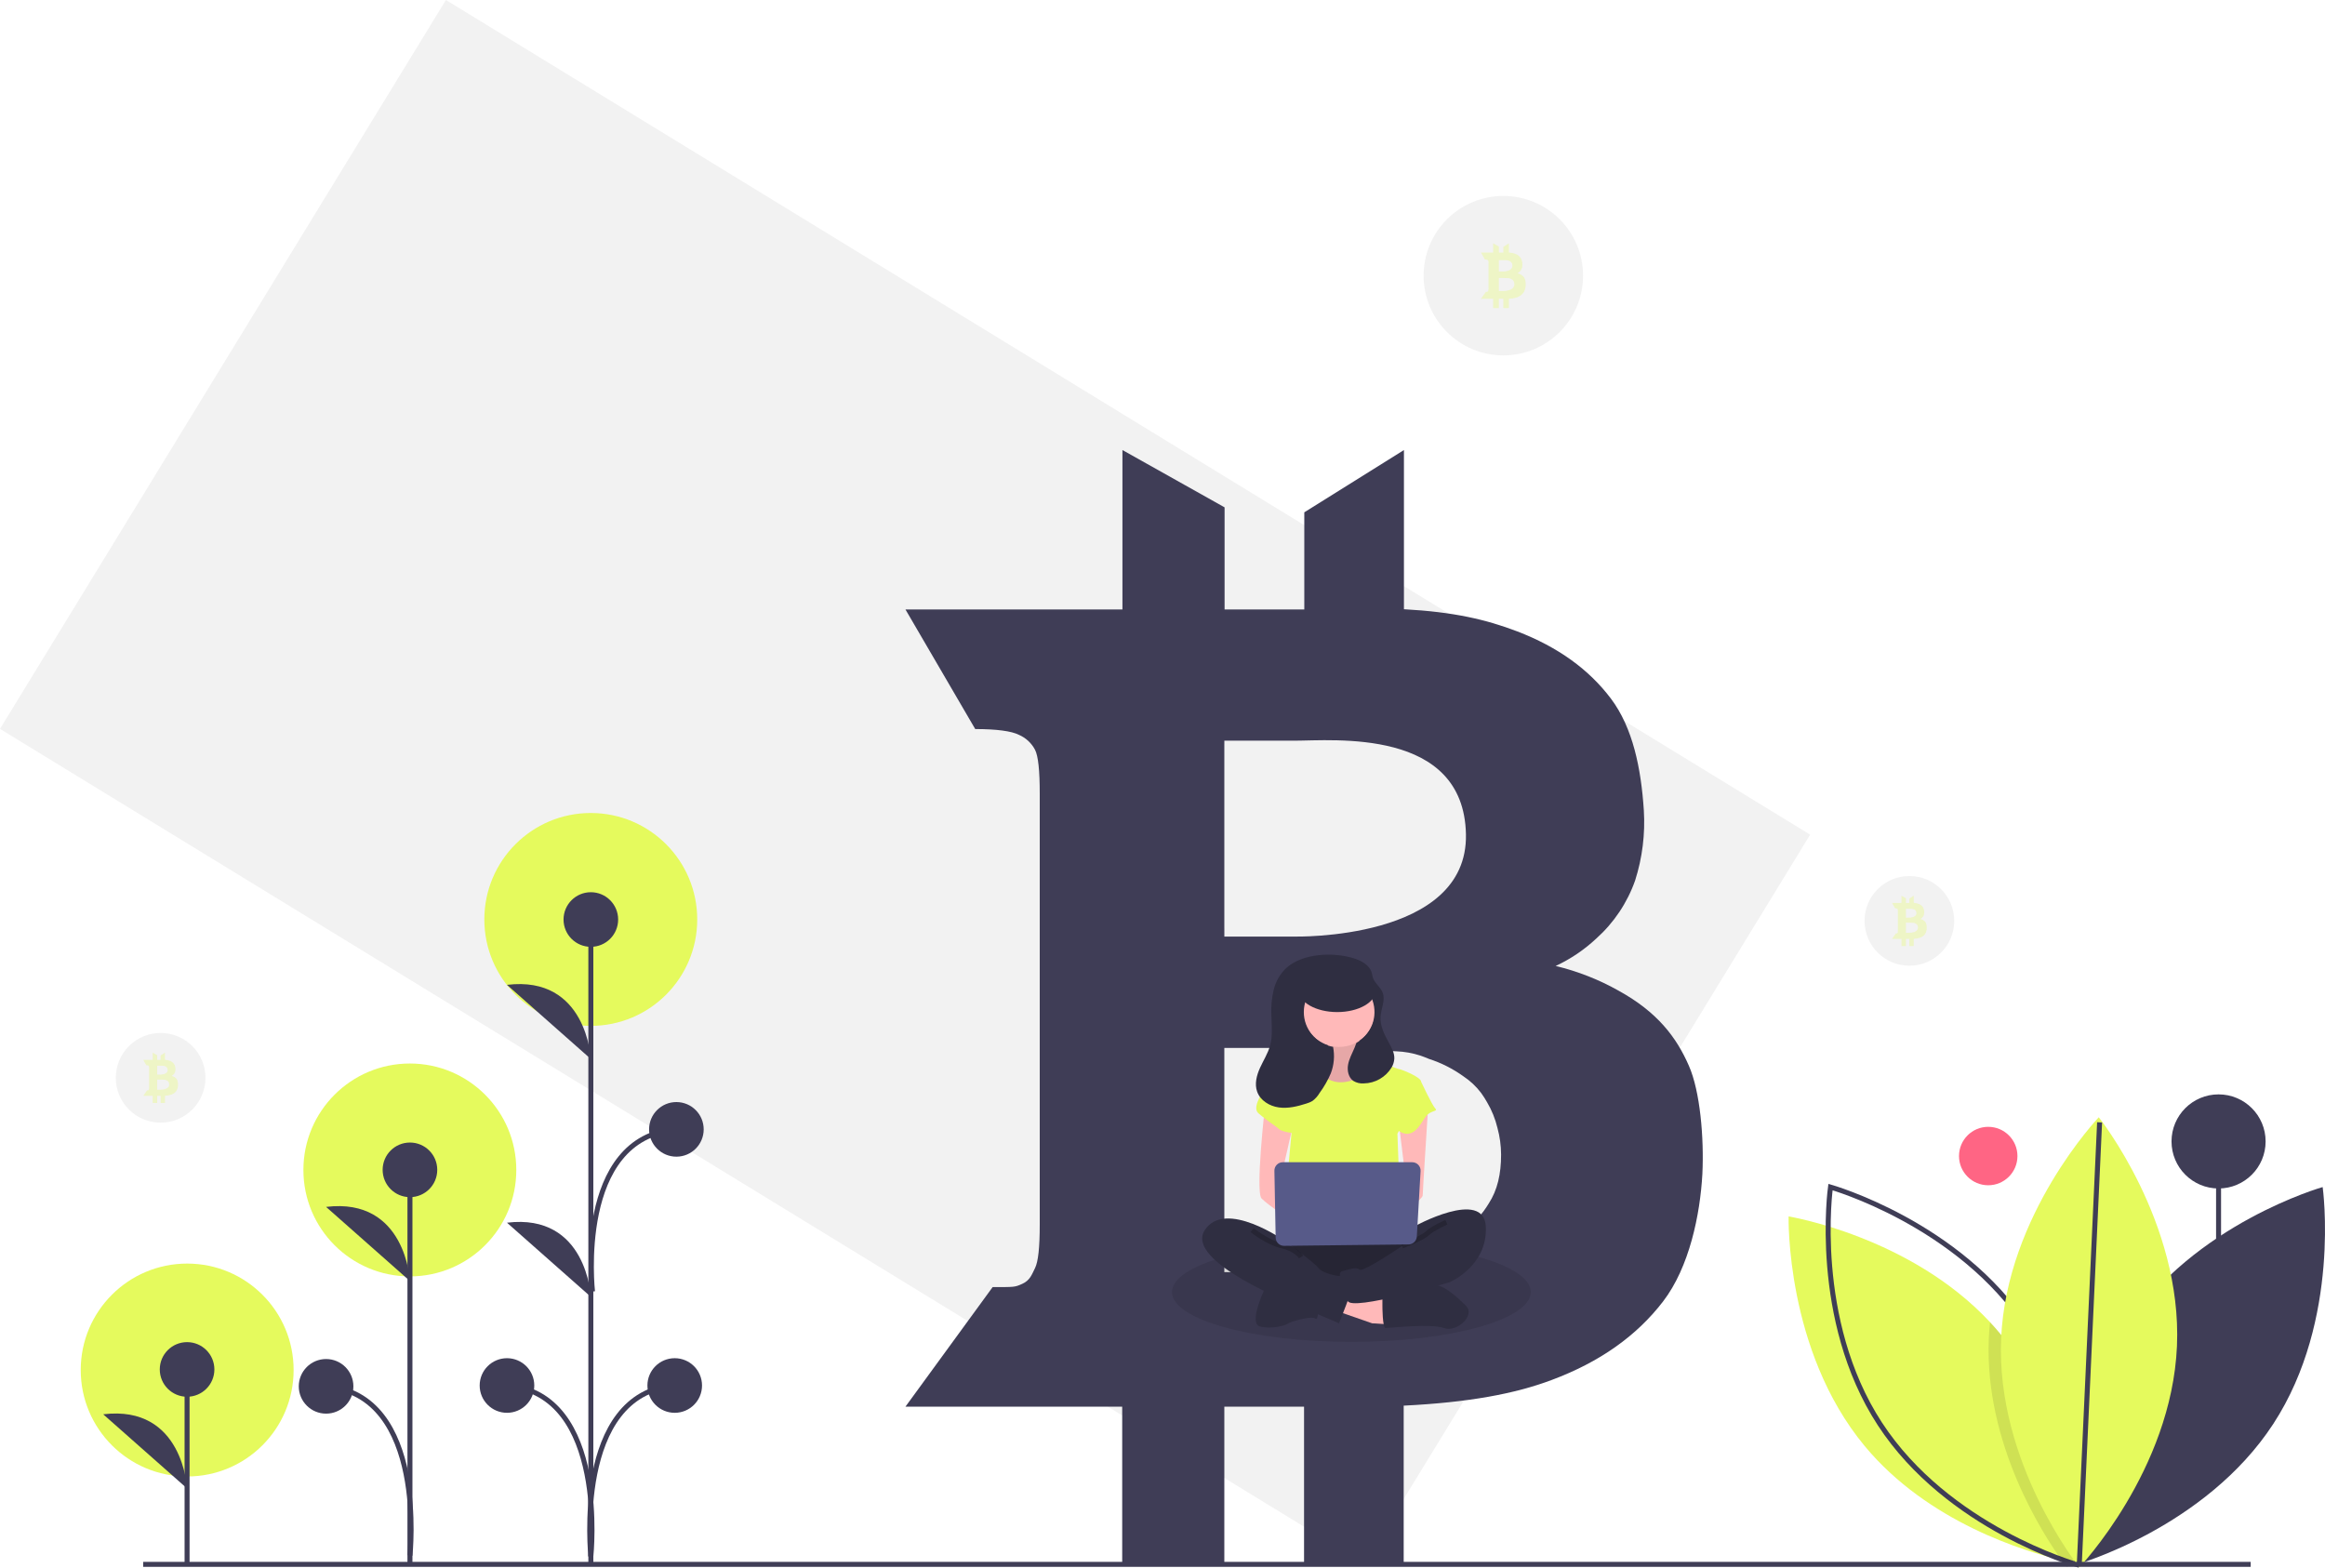
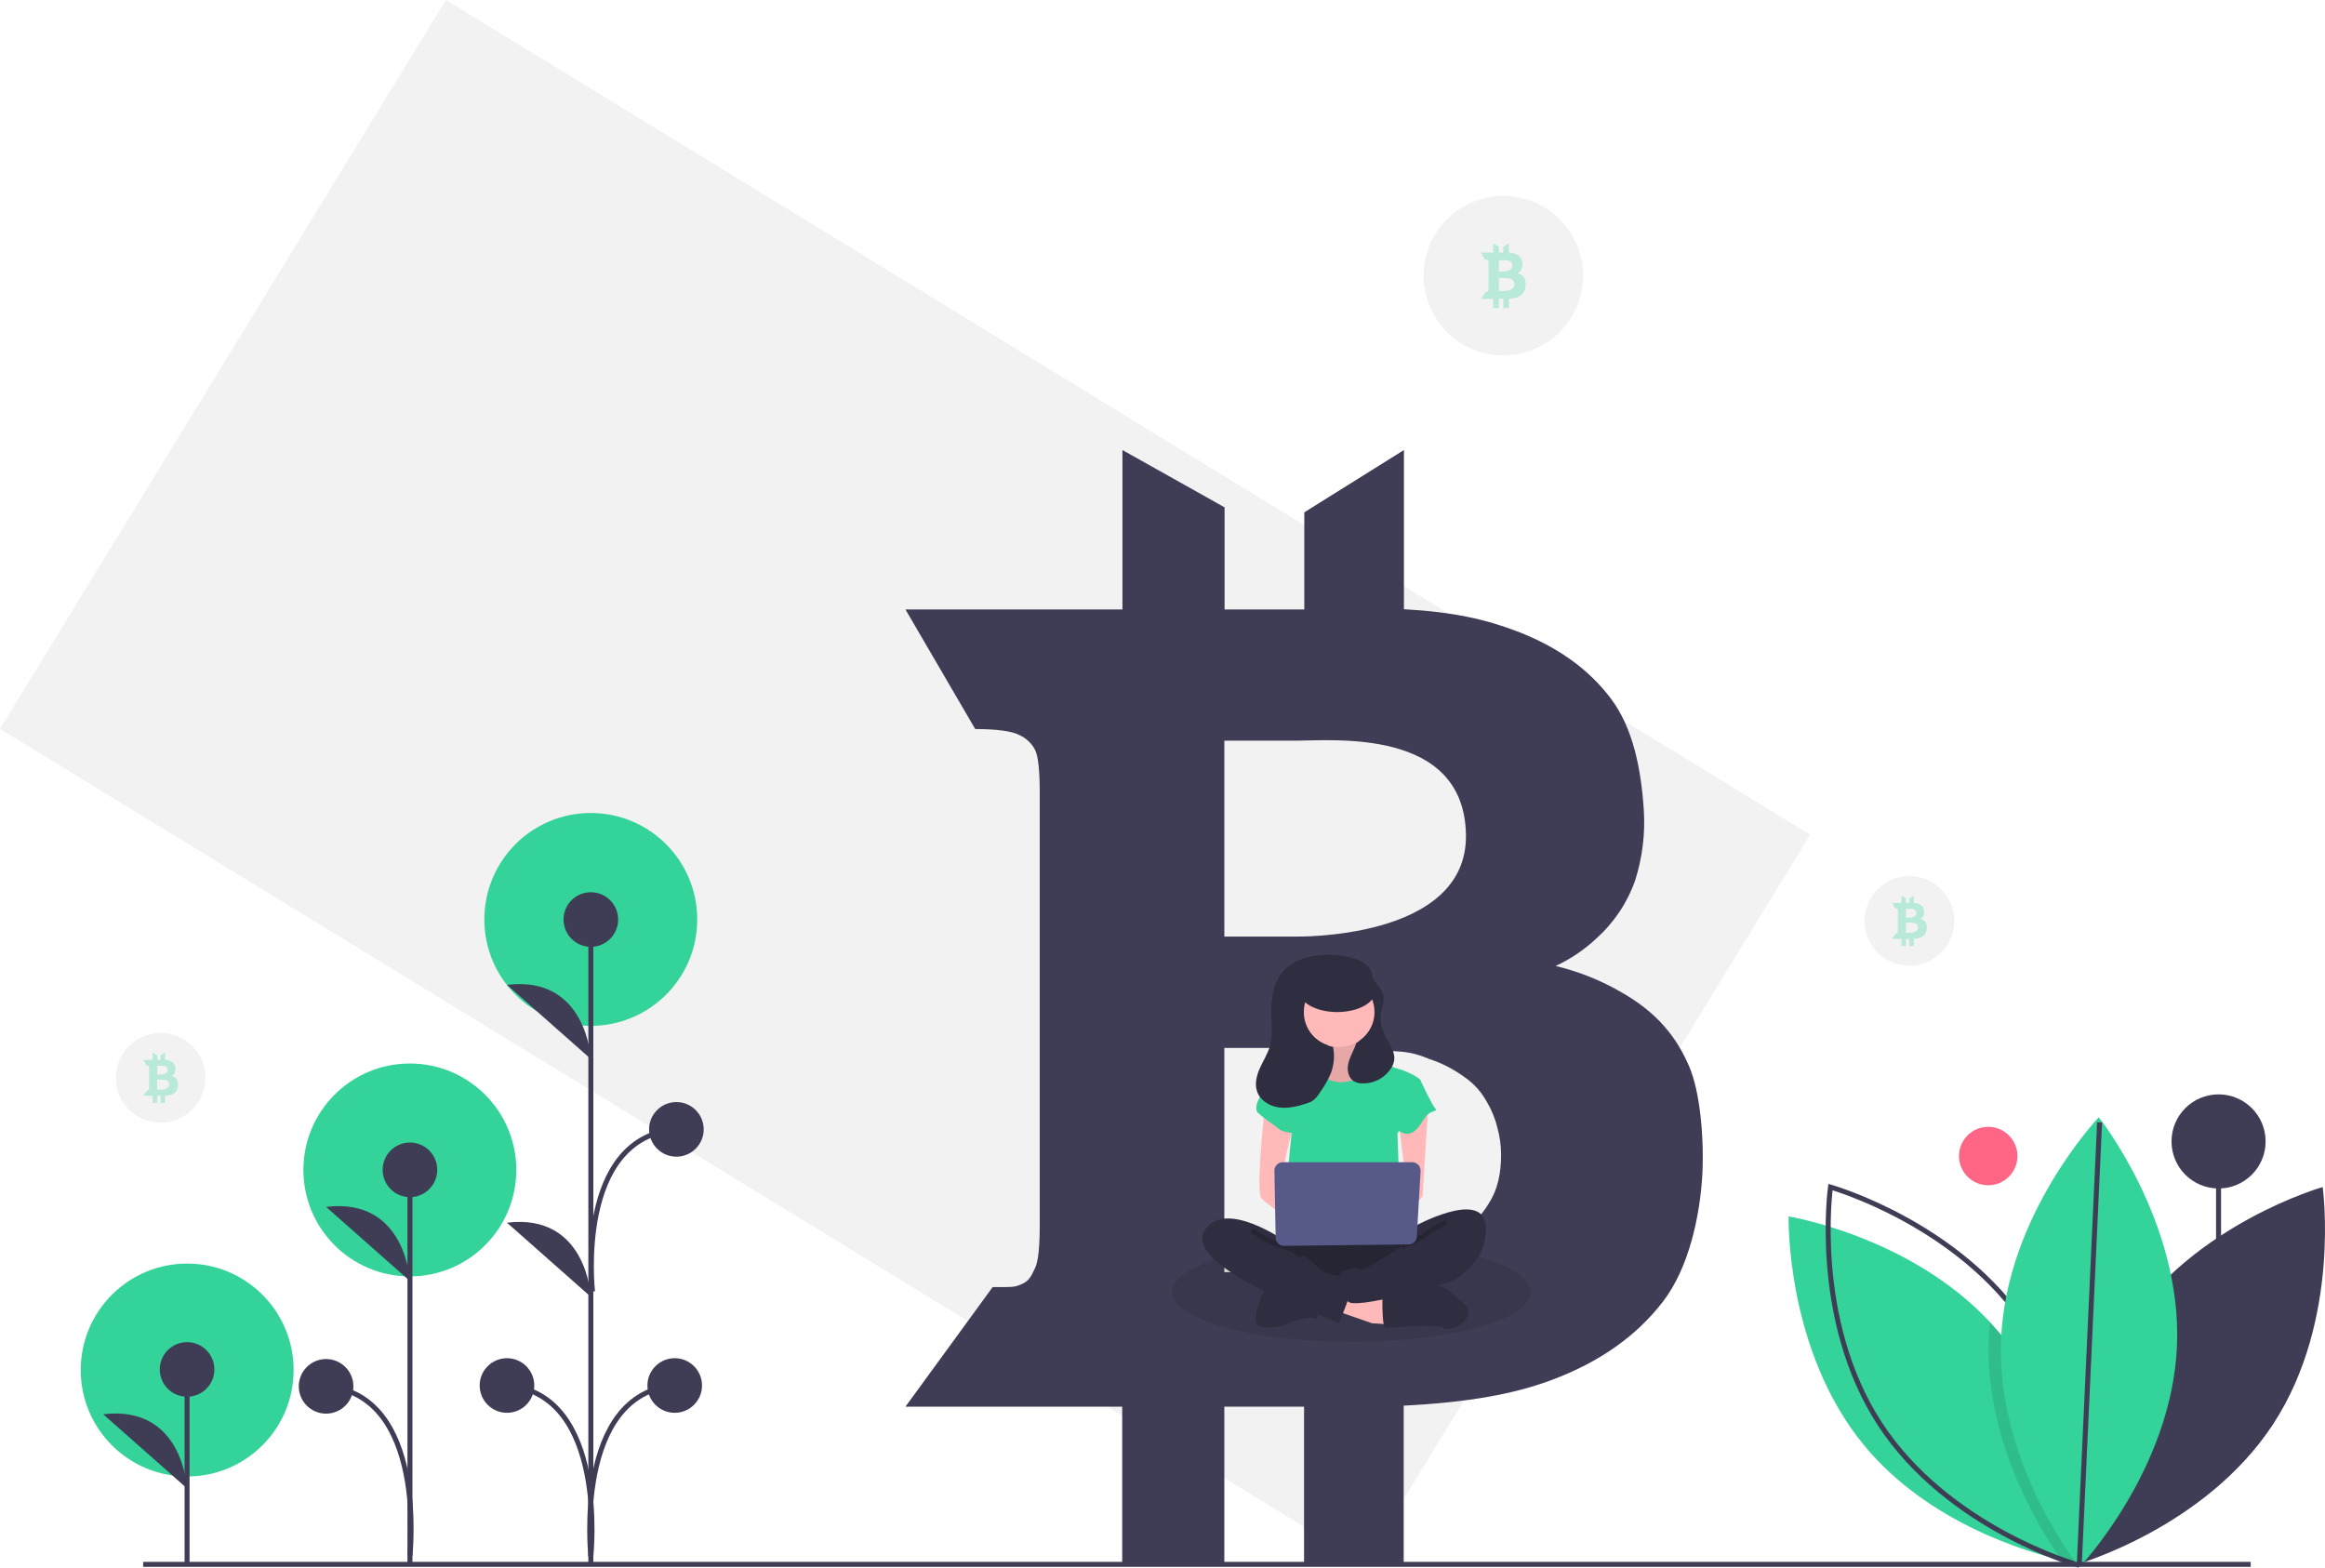
<svg xmlns="http://www.w3.org/2000/svg" width="933.321" height="629.287" viewBox="0 0 933.321 629.287" role="img" artist="Katerina Limpitsouni" source="https://undraw.co/">
  <circle cx="603.482" cy="110.659" r="32" fill="#f2f2f2" />
  <rect x="175.661" y="277.725" width="642" height="343" transform="translate(174.1087 -328.5784) rotate(31.45906)" fill="#f2f2f2" />
  <path d="M811.321,563.266c-5-11.5-12.7-21.6-28.1-30.1a98.147,98.147,0,0,0-25.4-10,62.219,62.219,0,0,0,16.3-11,56.368,56.368,0,0,0,15.6-23.3,77.109,77.109,0,0,0,3.5-28.2c-1.1-16.8-4.4-33.1-13.2-44.8s-21.2-20.7-37.6-27c-12.6-4.8-25.5-7.8-45.5-8.9v-63.9l-40,25v39h-32v-41l-41-23v64h-87.1l28,48c8.65.01,14.51.81,17.5,2.3a13.225,13.225,0,0,1,6.5,6c1.3,2.5,1.9,8.4,1.9,17.5v173.2c0,9-.6,14.8-1.9,17.4s-2,4.9-5.1,6.3-3.2,1.3-11.8,1.3h-.1l-35,48h87v64h41v-64h32v64h40v-64.4c26-1.3,44.5-4.7,59.4-10.3,19.3-7.2,34.1-17.7,44.7-31.5s14.9-34.9,15.8-51.2C817.421,592.166,815.821,573.466,811.321,563.266Zm-186.5-129.2h.01v-1.33h27.96c15.73,0,68.15-5.24,69.02,37.57.88,42.81-69.02,41.06-69.02,41.06h-27.96v-3.3h-.01Zm0,122h32c6.5,0,28.86.99,37,1.36a35.499,35.499,0,0,1,9.76,1.74c1.15.39,2.24.83,3.42,1.32a49.732,49.732,0,0,1,13.79,6.98,28.807,28.807,0,0,1,7.13,6.7,38.229,38.229,0,0,1,2.36,3.69,37.473,37.473,0,0,1,4.17,10.29,41.737,41.737,0,0,1,1.47,10.72c0,7.79-1.44,14.24-4.99,19.7-4.81,8.06-12.7,13.77-21.58,17.8-22.96,10.44-52.53,9.7-52.53,9.7h-32Z" transform="translate(-133.3394 -135.4067)" fill="#3f3d56" />
-   <path d="M745.481,247.412a3.437,3.437,0,0,0-1.575-1.747,5.393,5.393,0,0,0-1.424-.58,3.482,3.482,0,0,0,.914-.638,3.282,3.282,0,0,0,.875-1.352,4.623,4.623,0,0,0,.196-1.637,4.992,4.992,0,0,0-.74-2.6,4.633,4.633,0,0,0-2.108-1.567,7.682,7.682,0,0,0-2.551-.517v-3.708l-2.242,1.451V236.78h-1.794v-2.379l-2.298-1.335V236.78h-4.883l1.57,2.786a2.447,2.447,0,0,1,.981.133.752.752,0,0,1,.364.348,2.884,2.884,0,0,1,.107,1.016v10.052a2.888,2.888,0,0,1-.107,1.01c-.073.151-.112.284-.286.366s-.179.075-.661.075h-.006l-1.962,2.786h4.877v3.714h2.298v-3.714h1.794v3.714H739.062v-3.737a10.628,10.628,0,0,0,3.33-.598,5.476,5.476,0,0,0,2.506-1.828,5.802,5.802,0,0,0,.886-2.971A6.754,6.754,0,0,0,745.481,247.412ZM735.026,239.914h.001v-.077h1.567c.882,0,3.82-.304,3.869,2.18.049,2.485-3.869,2.383-3.869,2.383H735.026v-.192h-.001Zm0,7.08h1.794c.364,0,1.618.057,2.074.079a1.929,1.929,0,0,1,.547.101c.064.023.126.048.192.077a2.753,2.753,0,0,1,.773.405,1.639,1.639,0,0,1,.4.389,2.482,2.482,0,0,1,.366.811,2.502,2.502,0,0,1,.082.622,2.085,2.085,0,0,1-.28,1.143,2.648,2.648,0,0,1-1.21,1.033,7.554,7.554,0,0,1-2.945.563h-1.794Z" transform="translate(-133.3394 -135.4067)" fill="#e5fa5d" opacity="0.3" />
+   <path d="M745.481,247.412a3.437,3.437,0,0,0-1.575-1.747,5.393,5.393,0,0,0-1.424-.58,3.482,3.482,0,0,0,.914-.638,3.282,3.282,0,0,0,.875-1.352,4.623,4.623,0,0,0,.196-1.637,4.992,4.992,0,0,0-.74-2.6,4.633,4.633,0,0,0-2.108-1.567,7.682,7.682,0,0,0-2.551-.517v-3.708l-2.242,1.451V236.78h-1.794v-2.379l-2.298-1.335V236.78h-4.883l1.57,2.786a2.447,2.447,0,0,1,.981.133.752.752,0,0,1,.364.348,2.884,2.884,0,0,1,.107,1.016v10.052a2.888,2.888,0,0,1-.107,1.01c-.073.151-.112.284-.286.366s-.179.075-.661.075h-.006l-1.962,2.786h4.877v3.714h2.298v-3.714h1.794v3.714H739.062v-3.737a10.628,10.628,0,0,0,3.33-.598,5.476,5.476,0,0,0,2.506-1.828,5.802,5.802,0,0,0,.886-2.971A6.754,6.754,0,0,0,745.481,247.412ZM735.026,239.914h.001v-.077h1.567c.882,0,3.82-.304,3.869,2.18.049,2.485-3.869,2.383-3.869,2.383H735.026v-.192h-.001Zm0,7.08h1.794c.364,0,1.618.057,2.074.079a1.929,1.929,0,0,1,.547.101c.064.023.126.048.192.077a2.753,2.753,0,0,1,.773.405,1.639,1.639,0,0,1,.4.389,2.482,2.482,0,0,1,.366.811,2.502,2.502,0,0,1,.082.622,2.085,2.085,0,0,1-.28,1.143,2.648,2.648,0,0,1-1.21,1.033,7.554,7.554,0,0,1-2.945.563h-1.794Z" transform="translate(-133.3394 -135.4067)" fill="#34d399" opacity="0.3" />
  <circle cx="798.13" cy="464.063" r="11.729" fill="#ff6584" />
  <line x1="890.596" y1="591.744" x2="890.596" y2="458.194" fill="#3f3d56" stroke="#3f3d56" stroke-miterlimit="10" stroke-width="2" />
  <circle cx="890.596" cy="458.194" r="18.886" fill="#3f3d56" />
  <path d="M986.741,668.376c-27.28,41.835-19.805,95.043-19.805,95.043s51.704-14.619,78.983-56.454,19.805-95.043,19.805-95.043S1014.02,626.542,986.741,668.376Z" transform="translate(-133.3394 -135.4067)" fill="#3f3d56" />
-   <path d="M966.791,762.933s-.664-.106-1.886-.353c-.975-.198-2.317-.48-3.956-.869-14.652-3.455-53.608-15.133-79.077-45.837-31.877-38.447-30.534-92.161-30.534-92.161s48.74,7.92,80.857,42.446q2.088,2.225,4.062,4.613c27.737,33.452,30.322,78.462,30.527,89.589C966.812,762.028,966.791,762.933,966.791,762.933Z" transform="translate(-133.3394 -135.4067)" fill="#e5fa5d" />
+   <path d="M966.791,762.933s-.664-.106-1.886-.353c-.975-.198-2.317-.48-3.956-.869-14.652-3.455-53.608-15.133-79.077-45.837-31.877-38.447-30.534-92.161-30.534-92.161s48.74,7.92,80.857,42.446q2.088,2.225,4.062,4.613c27.737,33.452,30.322,78.462,30.527,89.589C966.812,762.028,966.791,762.933,966.791,762.933Z" transform="translate(-133.3394 -135.4067)" fill="#34d399" />
  <path d="M947.131,668.376c27.28,41.835,19.805,95.043,19.805,95.043s-51.704-14.619-78.983-56.454-19.805-95.043-19.805-95.043S919.851,626.542,947.131,668.376Z" transform="translate(-133.3394 -135.4067)" fill="none" stroke="#3f3d56" stroke-miterlimit="10" stroke-width="2" />
  <path d="M966.783,760.361c-.721.869-1.356,1.611-1.879,2.218-1.159,1.321-1.816,2.014-1.816,2.014s-.798-1.003-2.141-2.882c-7.369-10.272-31.071-46.797-29.241-88.989q.148-3.317.487-6.563,2.088,2.225,4.062,4.613C963.993,704.224,966.579,749.234,966.783,760.361Z" transform="translate(-133.3394 -135.4067)" opacity="0.1" />
-   <path d="M1007.232,675.773c-2.156,49.896-39.195,88.82-39.195,88.82s-33.543-41.974-31.387-91.871,39.195-88.82,39.195-88.82S1009.388,625.876,1007.232,675.773Z" transform="translate(-133.3394 -135.4067)" fill="#e5fa5d" />
+   <path d="M1007.232,675.773c-2.156,49.896-39.195,88.82-39.195,88.82s-33.543-41.974-31.387-91.871,39.195-88.82,39.195-88.82S1009.388,625.876,1007.232,675.773Z" transform="translate(-133.3394 -135.4067)" fill="#34d399" />
  <line x1="834.697" y1="627.774" x2="842.84" y2="450.531" fill="none" stroke="#3f3d56" stroke-miterlimit="10" stroke-width="2" />
  <line x1="57.472" y1="627.968" x2="903.492" y2="627.968" fill="none" stroke="#3f3d56" stroke-miterlimit="10" stroke-width="2" />
-   <circle cx="237.156" cy="369.084" r="42.73" fill="#e5fa5d" />
-   <circle cx="164.526" cy="469.648" r="42.73" fill="#e5fa5d" />
-   <circle cx="75.136" cy="549.96" r="42.73" fill="#e5fa5d" />
+   <circle cx="237.156" cy="369.084" r="42.73" fill="#34d399" />
+   <circle cx="164.526" cy="469.648" r="42.73" fill="#34d399" />
+   <circle cx="75.136" cy="549.96" r="42.73" fill="#34d399" />
  <line x1="75.098" y1="627.235" x2="75.098" y2="549.725" fill="#3f3d56" stroke="#3f3d56" stroke-miterlimit="10" stroke-width="2" />
  <circle cx="75.098" cy="549.725" r="10.961" fill="#3f3d56" />
  <path d="M208.437,732.903s-1.566-33.678-33.666-29.764" transform="translate(-133.3394 -135.4067)" fill="#3f3d56" />
  <line x1="237.182" y1="627.779" x2="237.182" y2="369.241" fill="#3f3d56" stroke="#3f3d56" stroke-miterlimit="10" stroke-width="2" />
  <circle cx="237.182" cy="369.119" r="10.961" fill="#3f3d56" />
  <circle cx="203.516" cy="556.172" r="10.961" fill="#3f3d56" />
  <path d="M370.522,560.515s-1.566-33.678-33.666-29.764" transform="translate(-133.3394 -135.4067)" fill="#3f3d56" />
  <path d="M370.522,655.989s-1.566-33.678-33.666-29.764" transform="translate(-133.3394 -135.4067)" fill="#3f3d56" />
  <path d="M370.522,760.173s7.046-65.462-33.666-68.594" transform="translate(-133.3394 -135.4067)" fill="none" stroke="#3f3d56" stroke-miterlimit="10" stroke-width="2" />
  <circle cx="270.853" cy="556.172" r="10.961" fill="#3f3d56" />
  <path d="M370.527,760.173s-7.046-65.462,33.666-68.594" transform="translate(-133.3394 -135.4067)" fill="none" stroke="#3f3d56" stroke-miterlimit="10" stroke-width="2" />
  <circle cx="271.521" cy="453.354" r="10.961" fill="#3f3d56" />
  <path d="M371.194,653.862s-7.046-61.97,33.666-65.102" transform="translate(-133.3394 -135.4067)" fill="none" stroke="#3f3d56" stroke-miterlimit="10" stroke-width="2" />
  <line x1="164.565" y1="627.414" x2="164.565" y2="469.601" fill="#3f3d56" stroke="#3f3d56" stroke-miterlimit="10" stroke-width="2" />
  <circle cx="164.565" cy="469.601" r="10.961" fill="#3f3d56" />
  <path d="M297.904,649.647s-1.566-33.678-33.666-29.764" transform="translate(-133.3394 -135.4067)" fill="#3f3d56" />
  <path d="M297.904,759.808s7.046-64.764-33.666-67.895" transform="translate(-133.3394 -135.4067)" fill="none" stroke="#3f3d56" stroke-miterlimit="10" stroke-width="2" />
  <circle cx="130.899" cy="556.506" r="10.961" fill="#3f3d56" />
  <circle cx="766.482" cy="369.659" r="18" fill="#f2f2f2" />
  <path d="M709.351,636.366c-22.96,10.44-52.53,9.7-52.53,9.7h-32v-6.11c13.04-3.64,31.07-5.89,51-5.89A233.659,233.659,0,0,1,709.351,636.366Z" transform="translate(-133.3394 -135.4067)" opacity="0.1" />
  <path d="M747.821,654.066c0,11.05-32.24,20-72,20s-72-8.95-72-20c0-5.51,8.02-10.5,21-14.11v6.11h32s29.57.74,52.53-9.7C732.221,639.706,747.821,646.376,747.821,654.066Z" transform="translate(-133.3394 -135.4067)" opacity="0.1" />
  <rect x="521.043" y="394.129" width="30.635" height="30.69" fill="#2f2e41" />
  <path d="M665.775,551.238s2.536,8.875-1.902,9.509a17.323,17.323,0,0,0-7.607,3.17l8.241,10.777h15.214l9.509-9.509s-12.679-9.509-10.143-15.214S665.775,551.238,665.775,551.238Z" transform="translate(-133.3394 -135.4067)" fill="#ffb9b9" />
  <path d="M665.775,551.238s2.536,8.875-1.902,9.509a17.323,17.323,0,0,0-7.607,3.17l8.241,10.777h15.214l9.509-9.509s-12.679-9.509-10.143-15.214S665.775,551.238,665.775,551.238Z" transform="translate(-133.3394 -135.4067)" opacity="0.1" />
  <polygon points="536.239 526.136 550.82 531.207 560.962 531.841 560.328 522.966 539.409 516.779 536.239 526.136" fill="#ffb9b9" />
  <path d="M688.279,659.641s0,8.875,1.268,8.875,18.384-1.902,23.456,0,12.679-5.071,8.875-8.875-10.008-9.509-13.879-8.241-19.719,4.438-19.719,4.438Z" transform="translate(-133.3394 -135.4067)" fill="#2f2e41" />
  <path d="M641.685,651.4s-7.607,15.214-2.536,16.482,10.777-.634,11.411-1.268,9.509-3.17,10.777-1.902,1.268-5.071,1.268-5.071Z" transform="translate(-133.3394 -135.4067)" fill="#2f2e41" />
  <path d="M648.025,630.48s-12.045,16.482-3.17,20.92,51.349,4.438,54.518,0,4.438-18.384,0-19.652S648.025,630.48,648.025,630.48Z" transform="translate(-133.3394 -135.4067)" fill="#2f2e41" />
  <path d="M648.025,630.48s-12.045,16.482-3.17,20.92,51.349,4.438,54.518,0,4.438-18.384,0-19.652S648.025,630.48,648.025,630.48Z" transform="translate(-133.3394 -135.4067)" opacity="0.2" />
  <circle cx="537.507" cy="405.689" r="14.58" fill="#ffb9b9" />
-   <path d="M648.025,563.917l12.679-2.536s3.17,10.143,13.313,8.241,12.679-8.241,12.679-8.241,7.607,3.17,8.241,3.17,8.875,3.17,8.875,5.071-9.509,20.92-9.509,20.92l1.268,34.232-46.911-1.268,3.17-33.598Z" transform="translate(-133.3394 -135.4067)" fill="#e5fa5d" />
+   <path d="M648.025,563.917l12.679-2.536s3.17,10.143,13.313,8.241,12.679-8.241,12.679-8.241,7.607,3.17,8.241,3.17,8.875,3.17,8.875,5.071-9.509,20.92-9.509,20.92l1.268,34.232-46.911-1.268,3.17-33.598Z" transform="translate(-133.3394 -135.4067)" fill="#34d399" />
  <path d="M641.051,580.399s-3.804,33.598-1.268,36.134,12.679,9.509,12.679,9.509v-7.607l-5.071-9.509,5.071-22.188Z" transform="translate(-133.3394 -135.4067)" fill="#ffb9b9" />
  <path d="M706.663,579.448s-2.219,34.549-2.219,35.817-5.705,5.705-7.607,5.705-3.17-3.17-3.17-3.17l4.438-5.071-3.17-25.991Z" transform="translate(-133.3394 -135.4067)" fill="#ffb9b9" />
  <path d="M700.641,627.944s28.527-15.848,29.161,0-14.58,22.188-14.58,22.188-39.304,11.786-40.889,7.478-4.754-11.281-2.219-11.915,5.705-1.902,6.973-.634,17.116-9.509,17.116-9.509Z" transform="translate(-133.3394 -135.4067)" fill="#2f2e41" />
  <path d="M713.954,626.042s-5.705,2.536-7.607,4.438-10.143,5.071-10.143,5.071" transform="translate(-133.3394 -135.4067)" fill="none" stroke="#000" stroke-miterlimit="10" stroke-width="2" opacity="0.2" />
-   <path d="M651.828,565.185l-3.804-1.268s-13.947,14.58-9.509,18.384,6.973,5.071,8.241,6.339,7.607,1.902,7.607,1.902Z" transform="translate(-133.3394 -135.4067)" fill="#e5fa5d" />
-   <path d="M698.105,568.355l5.705,1.268s4.438,9.509,5.705,10.777-1.902.634-3.804,3.17-3.804,6.973-7.607,6.973-8.875-6.339-8.875-6.339Z" transform="translate(-133.3394 -135.4067)" fill="#e5fa5d" />
+   <path d="M651.828,565.185l-3.804-1.268s-13.947,14.58-9.509,18.384,6.973,5.071,8.241,6.339,7.607,1.902,7.607,1.902Z" transform="translate(-133.3394 -135.4067)" fill="#34d399" />
+   <path d="M698.105,568.355l5.705,1.268s4.438,9.509,5.705,10.777-1.902.634-3.804,3.17-3.804,6.973-7.607,6.973-8.875-6.339-8.875-6.339Z" transform="translate(-133.3394 -135.4067)" fill="#34d399" />
  <path d="M649.293,633.65s-24.089-17.116-32.331-4.438,35.5,29.795,41.84,32.331,12.045,5.071,12.045,5.071,5.705-13.947,5.705-16.482-4.438-2.536-5.705-2.536-6.973-1.268-8.241-3.17S649.293,633.65,649.293,633.65Z" transform="translate(-133.3394 -135.4067)" fill="#2f2e41" />
  <path d="M635.98,629.212s6.339,5.071,12.045,6.339,7.607,4.438,7.607,4.438" transform="translate(-133.3394 -135.4067)" fill="none" stroke="#000" stroke-miterlimit="10" stroke-width="2" opacity="0.2" />
  <path d="M644.92,605.376l.506,26.841a3.36,3.36,0,0,0,3.397,3.296l49.949-.561a3.36,3.36,0,0,0,3.317-3.166l1.516-26.28a3.36,3.36,0,0,0-3.355-3.554H648.279A3.36,3.36,0,0,0,644.92,605.376Z" transform="translate(-133.3394 -135.4067)" fill="#575a89" />
  <path d="M639.142,564.077c1.36-3.002,3.189-5.819,4.06-8.998,1.044-3.81.638-7.841.513-11.789a37.017,37.017,0,0,1,.884-10.403,17.885,17.885,0,0,1,5.142-8.953c6.643-5.931,18.802-6.356,26.914-3.888,3.198.973,6.605,2.827,7.398,6.074.12.49.173.995.307,1.482.664,2.418,3.138,3.948,4.03,6.291,1.154,3.031-.626,6.327-.858,9.561-.272,3.777,1.585,7.344,3.415,10.659,1.088,1.971,2.219,4.07,2.111,6.318a7.982,7.982,0,0,1-1.092,3.483,13.281,13.281,0,0,1-11.156,6.395,6.999,6.999,0,0,1-4.179-.987c-1.98-1.363-2.56-4.108-2.147-6.476s1.614-4.51,2.556-6.721c.289-.679.55-1.369.79-2.066a14.186,14.186,0,1,0-9.357,1.587,19.216,19.216,0,0,1-.931,10.685,40.347,40.347,0,0,1-4.487,7.823,10.801,10.801,0,0,1-2.858,3.199,10.143,10.143,0,0,1-2.435,1.04c-3.581,1.152-7.351,2.078-11.077,1.56s-7.415-2.765-8.684-6.306C636.888,570.546,637.781,567.079,639.142,564.077Z" transform="translate(-133.3394 -135.4067)" fill="#2f2e41" />
  <ellipse cx="536.801" cy="397.502" rx="15.474" ry="8.768" fill="#2f2e41" />
-   <path d="M906.55,506.112a2.671,2.671,0,0,0-1.224-1.357,4.191,4.191,0,0,0-1.106-.451,2.706,2.706,0,0,0,.71-.496,2.55,2.55,0,0,0,.68-1.051,3.592,3.592,0,0,0,.152-1.272,3.879,3.879,0,0,0-.575-2.02,3.6,3.6,0,0,0-1.638-1.218,5.969,5.969,0,0,0-1.982-.401v-2.882l-1.742,1.127v1.759h-1.394v-1.849l-1.786-1.037v2.886h-3.794l1.22,2.165a1.902,1.902,0,0,1,.762.104.585.585,0,0,1,.283.271,2.241,2.241,0,0,1,.083.789v7.811a2.244,2.244,0,0,1-.083.785c-.057.117-.087.221-.222.284s-.139.059-.514.059h-.004l-1.525,2.165H896.64v2.886h1.786v-2.886h1.394v2.886h1.742v-2.904a8.259,8.259,0,0,0,2.588-.465,4.256,4.256,0,0,0,1.947-1.421,4.508,4.508,0,0,0,.688-2.309A5.248,5.248,0,0,0,906.55,506.112Zm-8.124-5.827h0v-.06h1.218c.685,0,2.969-.236,3.007,1.694.038,1.931-3.007,1.852-3.007,1.852h-1.218v-.149H898.426Zm0,5.502h1.394c.283,0,1.257.045,1.612.061a1.499,1.499,0,0,1,.425.078c.05.018.098.037.149.06a2.139,2.139,0,0,1,.601.315,1.274,1.274,0,0,1,.311.302,1.928,1.928,0,0,1,.284.63,1.945,1.945,0,0,1,.064.483,1.62,1.62,0,0,1-.217.888,2.058,2.058,0,0,1-.94.803,5.87,5.87,0,0,1-2.288.437h-1.394Z" transform="translate(-133.3394 -135.4067)" fill="#e5fa5d" opacity="0.3" />
+   <path d="M906.55,506.112a2.671,2.671,0,0,0-1.224-1.357,4.191,4.191,0,0,0-1.106-.451,2.706,2.706,0,0,0,.71-.496,2.55,2.55,0,0,0,.68-1.051,3.592,3.592,0,0,0,.152-1.272,3.879,3.879,0,0,0-.575-2.02,3.6,3.6,0,0,0-1.638-1.218,5.969,5.969,0,0,0-1.982-.401v-2.882l-1.742,1.127v1.759h-1.394v-1.849l-1.786-1.037v2.886h-3.794l1.22,2.165a1.902,1.902,0,0,1,.762.104.585.585,0,0,1,.283.271,2.241,2.241,0,0,1,.083.789v7.811a2.244,2.244,0,0,1-.083.785c-.057.117-.087.221-.222.284s-.139.059-.514.059h-.004l-1.525,2.165H896.64v2.886h1.786v-2.886h1.394v2.886h1.742v-2.904a8.259,8.259,0,0,0,2.588-.465,4.256,4.256,0,0,0,1.947-1.421,4.508,4.508,0,0,0,.688-2.309A5.248,5.248,0,0,0,906.55,506.112Zm-8.124-5.827h0v-.06h1.218c.685,0,2.969-.236,3.007,1.694.038,1.931-3.007,1.852-3.007,1.852h-1.218v-.149H898.426Zm0,5.502h1.394c.283,0,1.257.045,1.612.061a1.499,1.499,0,0,1,.425.078c.05.018.098.037.149.06a2.139,2.139,0,0,1,.601.315,1.274,1.274,0,0,1,.311.302,1.928,1.928,0,0,1,.284.63,1.945,1.945,0,0,1,.064.483,1.62,1.62,0,0,1-.217.888,2.058,2.058,0,0,1-.94.803,5.87,5.87,0,0,1-2.288.437h-1.394Z" transform="translate(-133.3394 -135.4067)" fill="#34d399" opacity="0.3" />
  <circle cx="64.482" cy="432.659" r="18" fill="#f2f2f2" />
-   <path d="M204.55,569.112a2.671,2.671,0,0,0-1.224-1.357,4.191,4.191,0,0,0-1.106-.451,2.706,2.706,0,0,0,.71-.496,2.55,2.55,0,0,0,.68-1.051,3.592,3.592,0,0,0,.152-1.272,3.879,3.879,0,0,0-.575-2.02,3.6,3.6,0,0,0-1.638-1.218,5.969,5.969,0,0,0-1.982-.401v-2.882l-1.742,1.127v1.759h-1.394v-1.849l-1.786-1.037v2.886h-3.794l1.22,2.165a1.902,1.902,0,0,1,.762.104.585.585,0,0,1,.283.271,2.241,2.241,0,0,1,.083.789v7.811a2.244,2.244,0,0,1-.083.785c-.057.117-.087.221-.222.284s-.139.059-.514.059h-.004l-1.525,2.165H194.64v2.886h1.786v-2.886h1.394v2.886h1.742v-2.904a8.259,8.259,0,0,0,2.588-.465,4.256,4.256,0,0,0,1.947-1.421,4.508,4.508,0,0,0,.688-2.309A5.248,5.248,0,0,0,204.55,569.112Zm-8.124-5.827h0v-.06h1.218c.685,0,2.969-.236,3.007,1.694.038,1.931-3.007,1.852-3.007,1.852h-1.218v-.149H196.426Zm0,5.502h1.394c.283,0,1.257.045,1.612.061a1.499,1.499,0,0,1,.425.078c.05.018.098.037.149.06a2.139,2.139,0,0,1,.601.315,1.274,1.274,0,0,1,.311.302,1.928,1.928,0,0,1,.284.63,1.945,1.945,0,0,1,.064.483,1.62,1.62,0,0,1-.217.888,2.058,2.058,0,0,1-.94.803,5.87,5.87,0,0,1-2.288.437h-1.394Z" transform="translate(-133.3394 -135.4067)" fill="#e5fa5d" opacity="0.3" />
+   <path d="M204.55,569.112a2.671,2.671,0,0,0-1.224-1.357,4.191,4.191,0,0,0-1.106-.451,2.706,2.706,0,0,0,.71-.496,2.55,2.55,0,0,0,.68-1.051,3.592,3.592,0,0,0,.152-1.272,3.879,3.879,0,0,0-.575-2.02,3.6,3.6,0,0,0-1.638-1.218,5.969,5.969,0,0,0-1.982-.401v-2.882l-1.742,1.127v1.759h-1.394v-1.849l-1.786-1.037v2.886h-3.794l1.22,2.165a1.902,1.902,0,0,1,.762.104.585.585,0,0,1,.283.271,2.241,2.241,0,0,1,.083.789v7.811a2.244,2.244,0,0,1-.083.785c-.057.117-.087.221-.222.284s-.139.059-.514.059h-.004l-1.525,2.165H194.64v2.886h1.786v-2.886h1.394v2.886h1.742v-2.904a8.259,8.259,0,0,0,2.588-.465,4.256,4.256,0,0,0,1.947-1.421,4.508,4.508,0,0,0,.688-2.309A5.248,5.248,0,0,0,204.55,569.112Zm-8.124-5.827h0v-.06h1.218c.685,0,2.969-.236,3.007,1.694.038,1.931-3.007,1.852-3.007,1.852h-1.218v-.149H196.426Zm0,5.502h1.394c.283,0,1.257.045,1.612.061a1.499,1.499,0,0,1,.425.078c.05.018.098.037.149.06a2.139,2.139,0,0,1,.601.315,1.274,1.274,0,0,1,.311.302,1.928,1.928,0,0,1,.284.63,1.945,1.945,0,0,1,.064.483,1.62,1.62,0,0,1-.217.888,2.058,2.058,0,0,1-.94.803,5.87,5.87,0,0,1-2.288.437h-1.394Z" transform="translate(-133.3394 -135.4067)" fill="#34d399" opacity="0.3" />
</svg>
